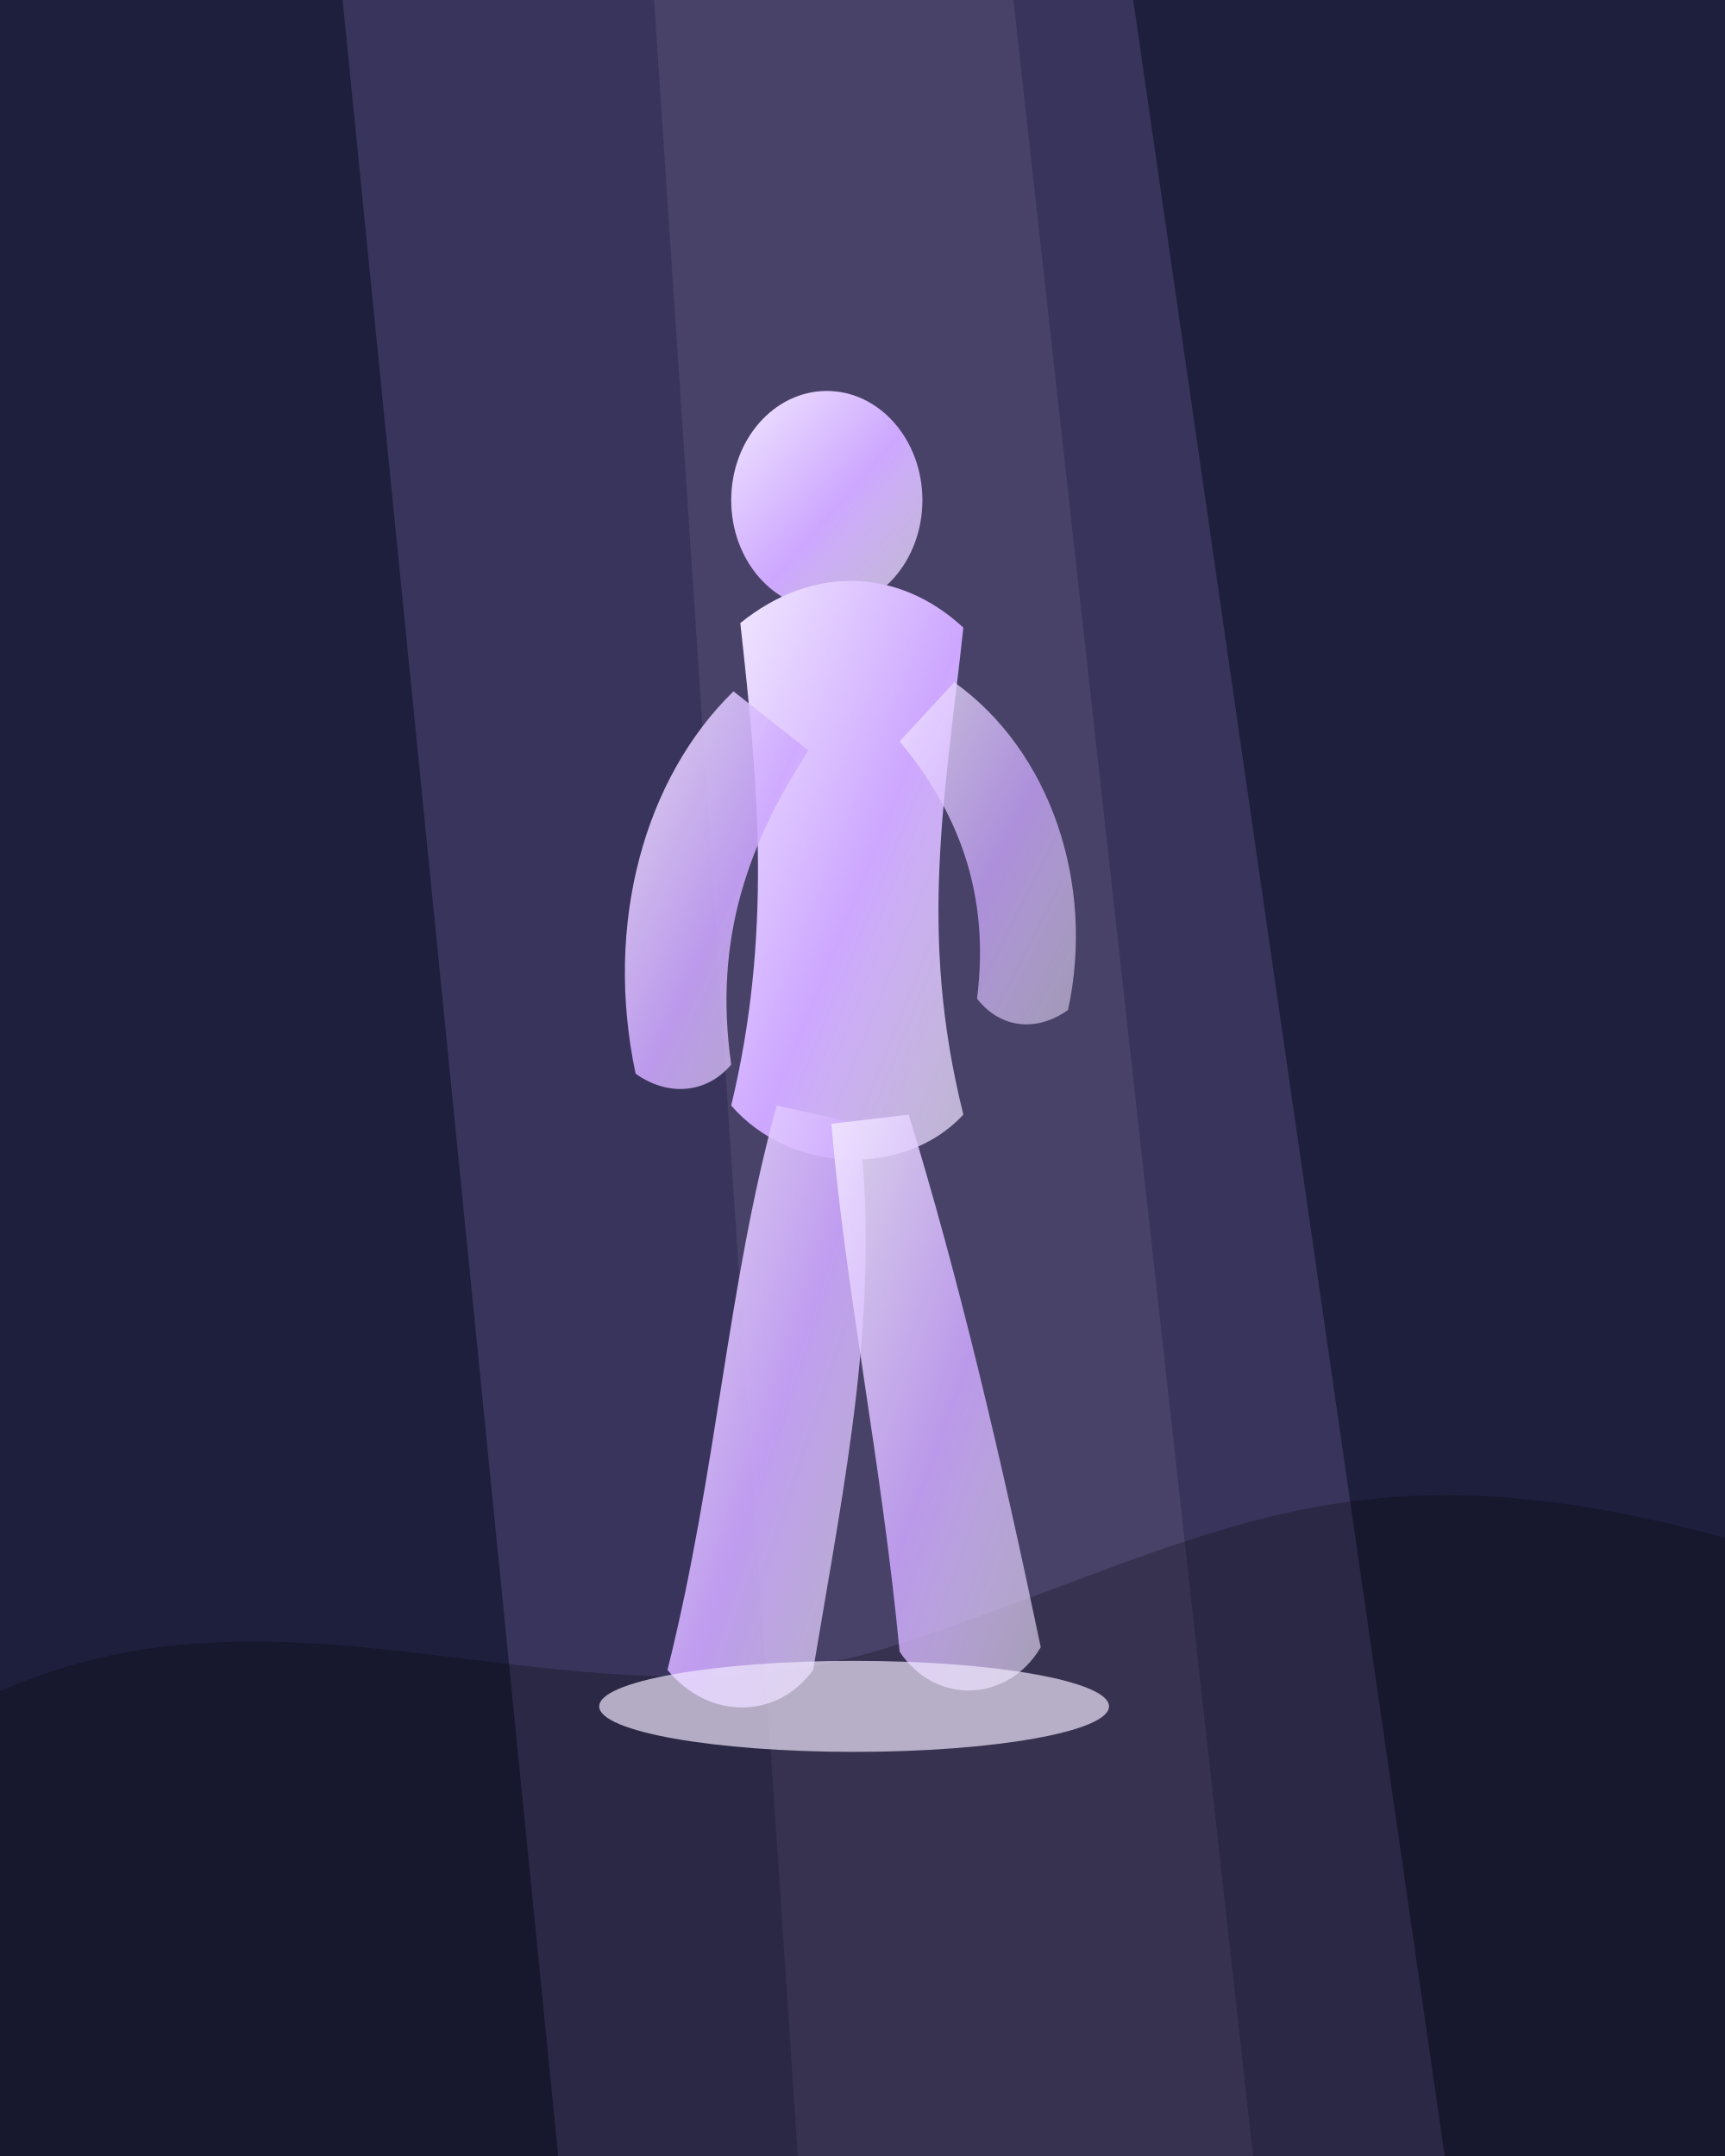
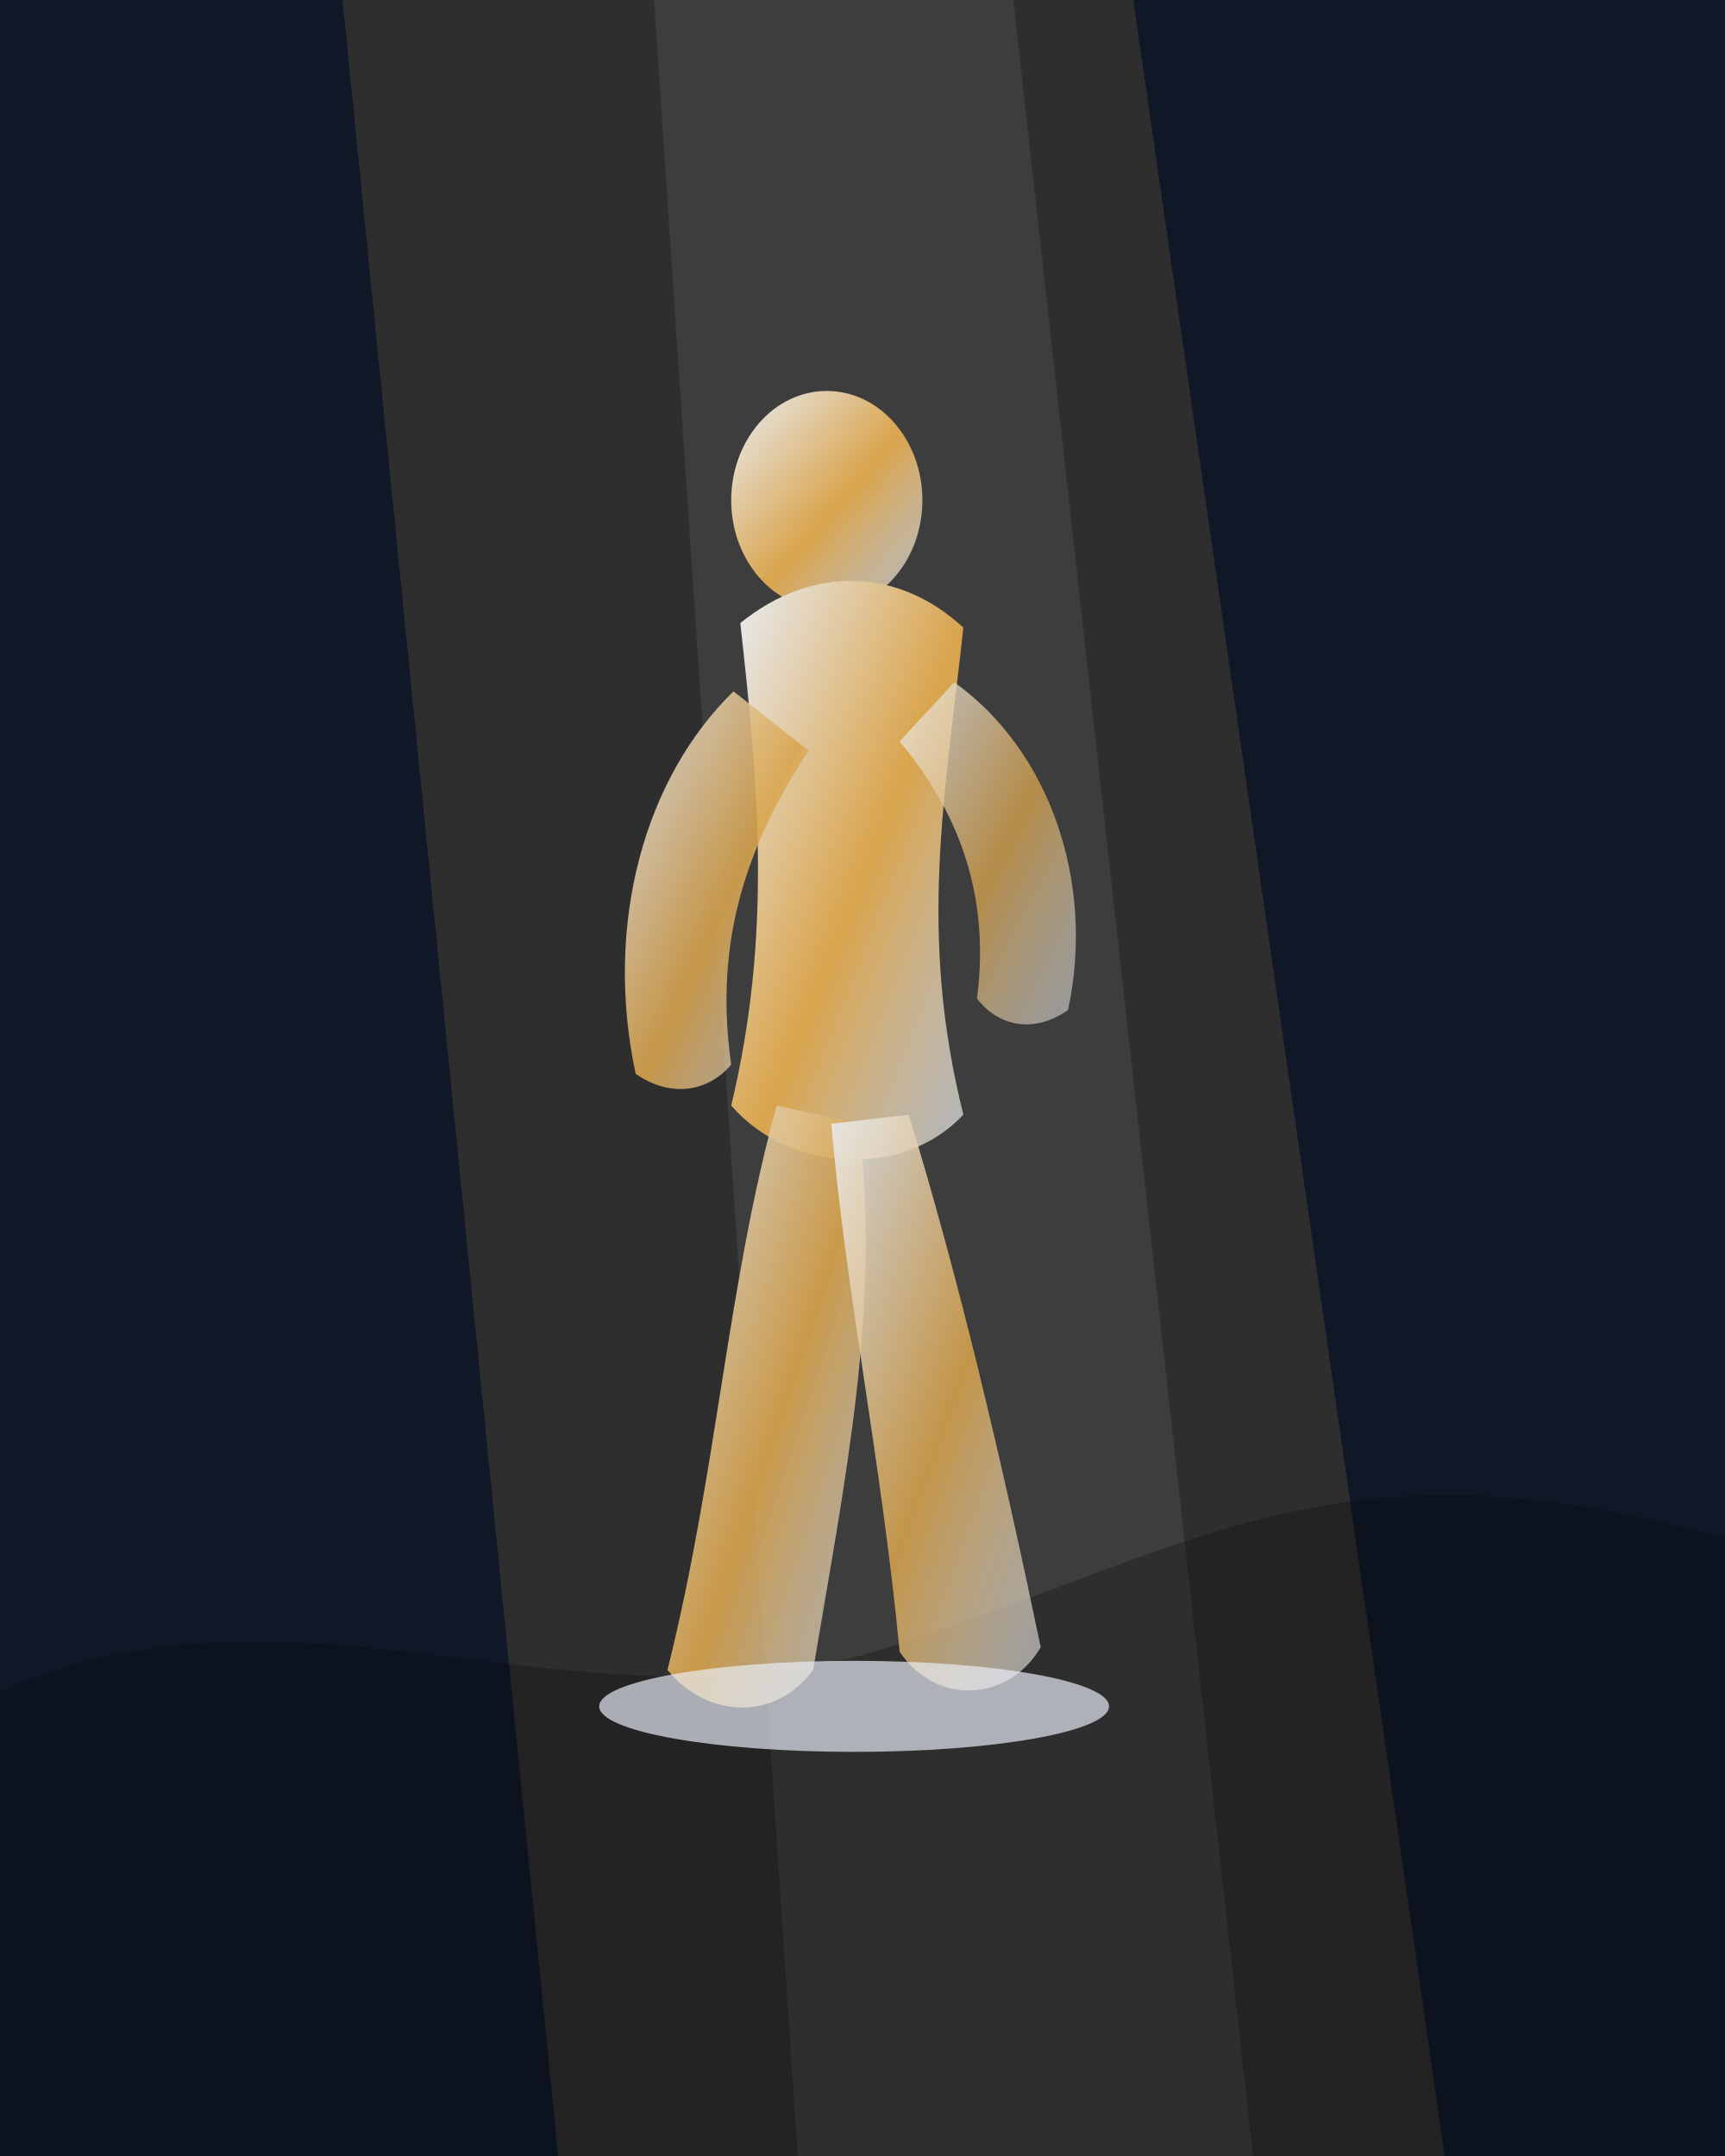
<svg xmlns="http://www.w3.org/2000/svg" viewBox="0 0 720 900" role="img" aria-labelledby="title desc">
  <defs>
    <radialGradient id="halo" cx="50%" cy="28%" r="45%">
-       <stop offset="0" stop-color="#cda7ff" stop-opacity=".82" />
-       <stop offset=".36" stop-color="#cda7ff" stop-opacity=".22" />
-       <stop offset="1" stop-color="#130c1f" stop-opacity="0" />
+       <stop offset="0" stop-color="#D9A44C" stop-opacity=".82" />
+       <stop offset=".36" stop-color="#D9A44C" stop-opacity=".22" />
+       <stop offset="1" stop-color="#0A0F1A" stop-opacity="0" />
    </radialGradient>
    <linearGradient id="figure" x1="0" y1="0" x2="1" y2="1">
-       <stop offset="0" stop-color="#f2e9ff" />
-       <stop offset=".54" stop-color="#cda7ff" />
-       <stop offset="1" stop-color="#f2e9ff" stop-opacity=".68" />
+       <stop offset="0" stop-color="#E9EEF6" />
+       <stop offset=".54" stop-color="#D9A44C" />
+       <stop offset="1" stop-color="#E9EEF6" stop-opacity=".68" />
    </linearGradient>
    <filter id="soft">
      <feGaussianBlur stdDeviation="14" />
    </filter>
  </defs>
-   <rect width="720" height="900" fill="#130c1f" />
-   <rect width="720" height="900" fill="#30406f" opacity=".38" />
-   <path d="M143 0 L473 0 L603 900 L233 900 Z" fill="#cda7ff" opacity=".16" />
-   <path d="M273 0 L423 0 L523 900 L333 900 Z" fill="#f2e9ff" opacity=".08" />
+   <rect width="720" height="900" fill="#0A0F1A" />
+   <rect width="720" height="900" fill="#1A2740" opacity=".38" />
+   <path d="M143 0 L473 0 L603 900 L233 900 Z" fill="#D9A44C" opacity=".16" />
+   <path d="M273 0 L423 0 L523 900 L333 900 Z" fill="#E9EEF6" opacity=".08" />
  <path d="M0 706 C126 650 246 730 376 686 C504 644 560 598 720 642 L720 900 L0 900 Z" fill="#000" opacity=".24" />
  <g transform="translate(233 167) rotate(0 120 260) scale(0.95)">
    <ellipse cx="118" cy="44" rx="42" ry="48" fill="url(#figure)" />
    <path d="M80 98 C112 72 150 74 178 100 C170 174 158 234 178 314 C152 342 102 340 76 310 C94 235 88 170 80 98Z" fill="url(#figure)" />
    <path d="M77 128 C38 166 20 230 34 296 C48 306 65 305 76 292 C68 236 84 194 110 154Z" fill="url(#figure)" opacity=".88" />
    <path d="M174 124 C216 154 236 212 224 268 C210 278 194 276 184 263 C190 216 175 180 150 150Z" fill="url(#figure)" opacity=".76" />
    <path d="M96 310 C74 390 70 470 48 558 C66 580 96 580 112 558 C126 474 142 398 132 318Z" fill="url(#figure)" opacity=".9" />
    <path d="M154 314 C176 386 194 462 212 548 C198 572 166 574 150 550 C142 466 126 390 120 318Z" fill="url(#figure)" opacity=".86" />
-     <ellipse cx="130" cy="574" rx="112" ry="20" fill="#f2e9ff" opacity=".68" />
+     <ellipse cx="130" cy="574" rx="112" ry="20" fill="#E9EEF6" opacity=".68" />
  </g>
</svg>
